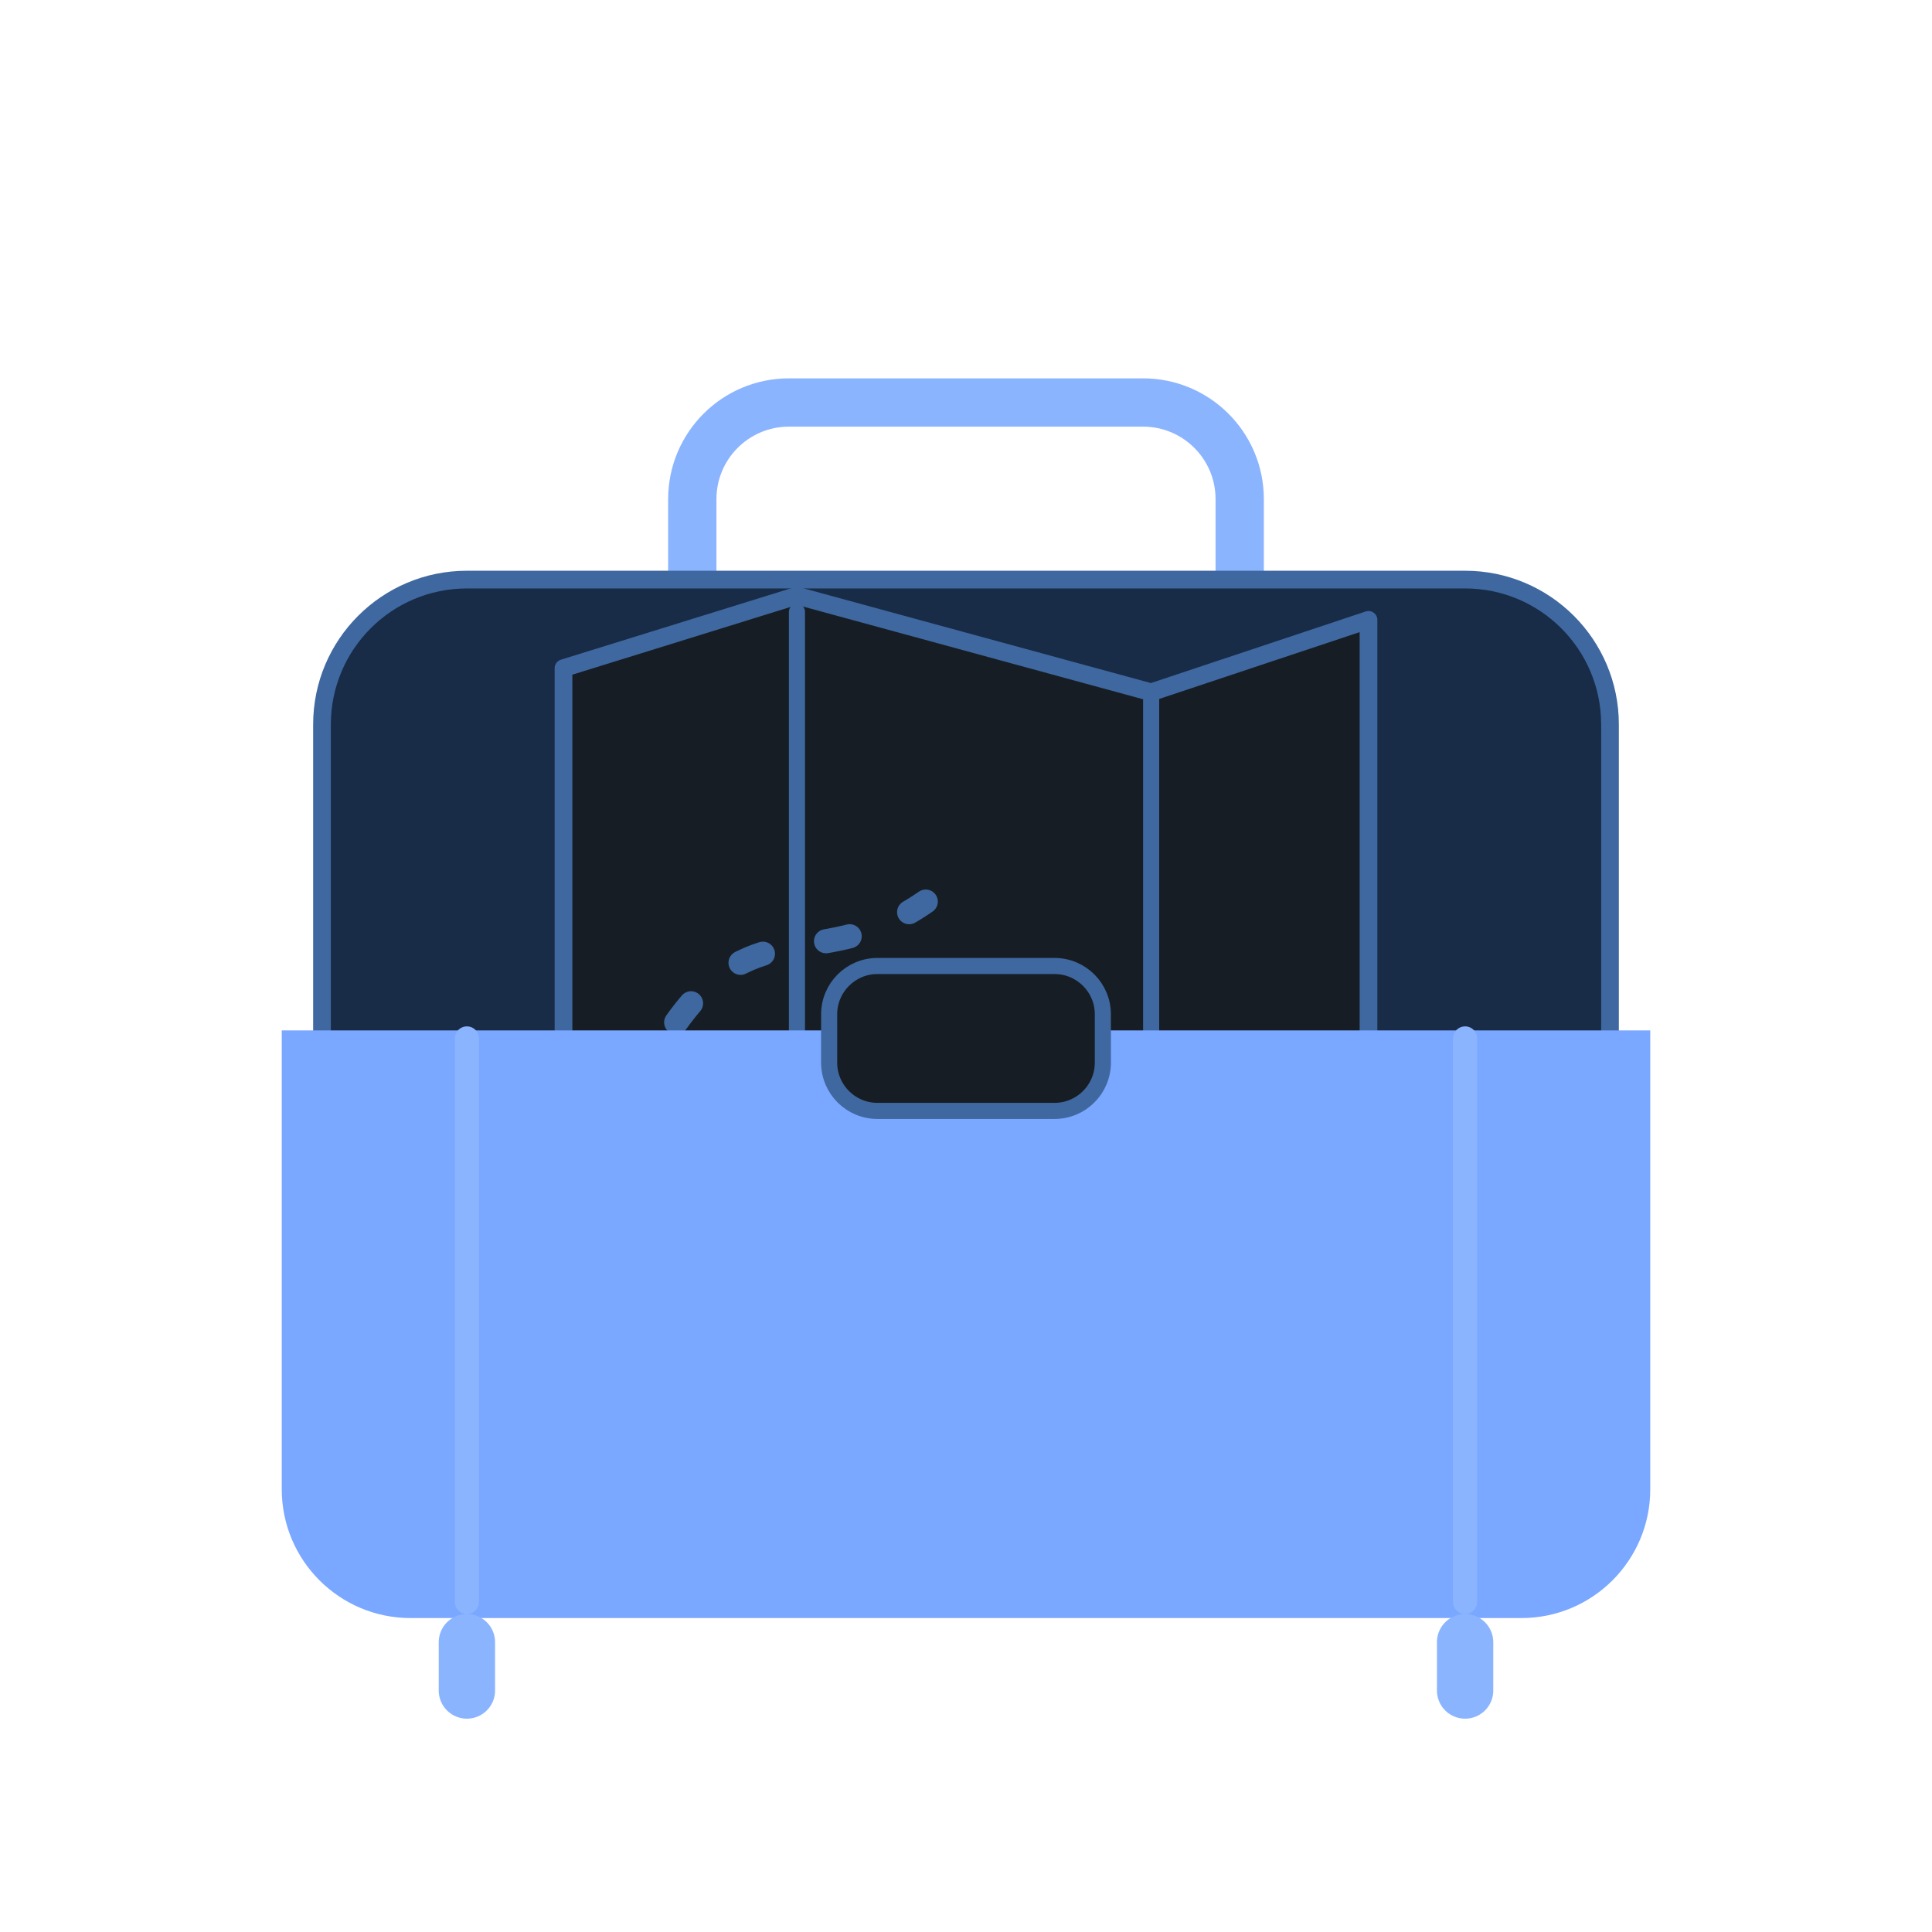
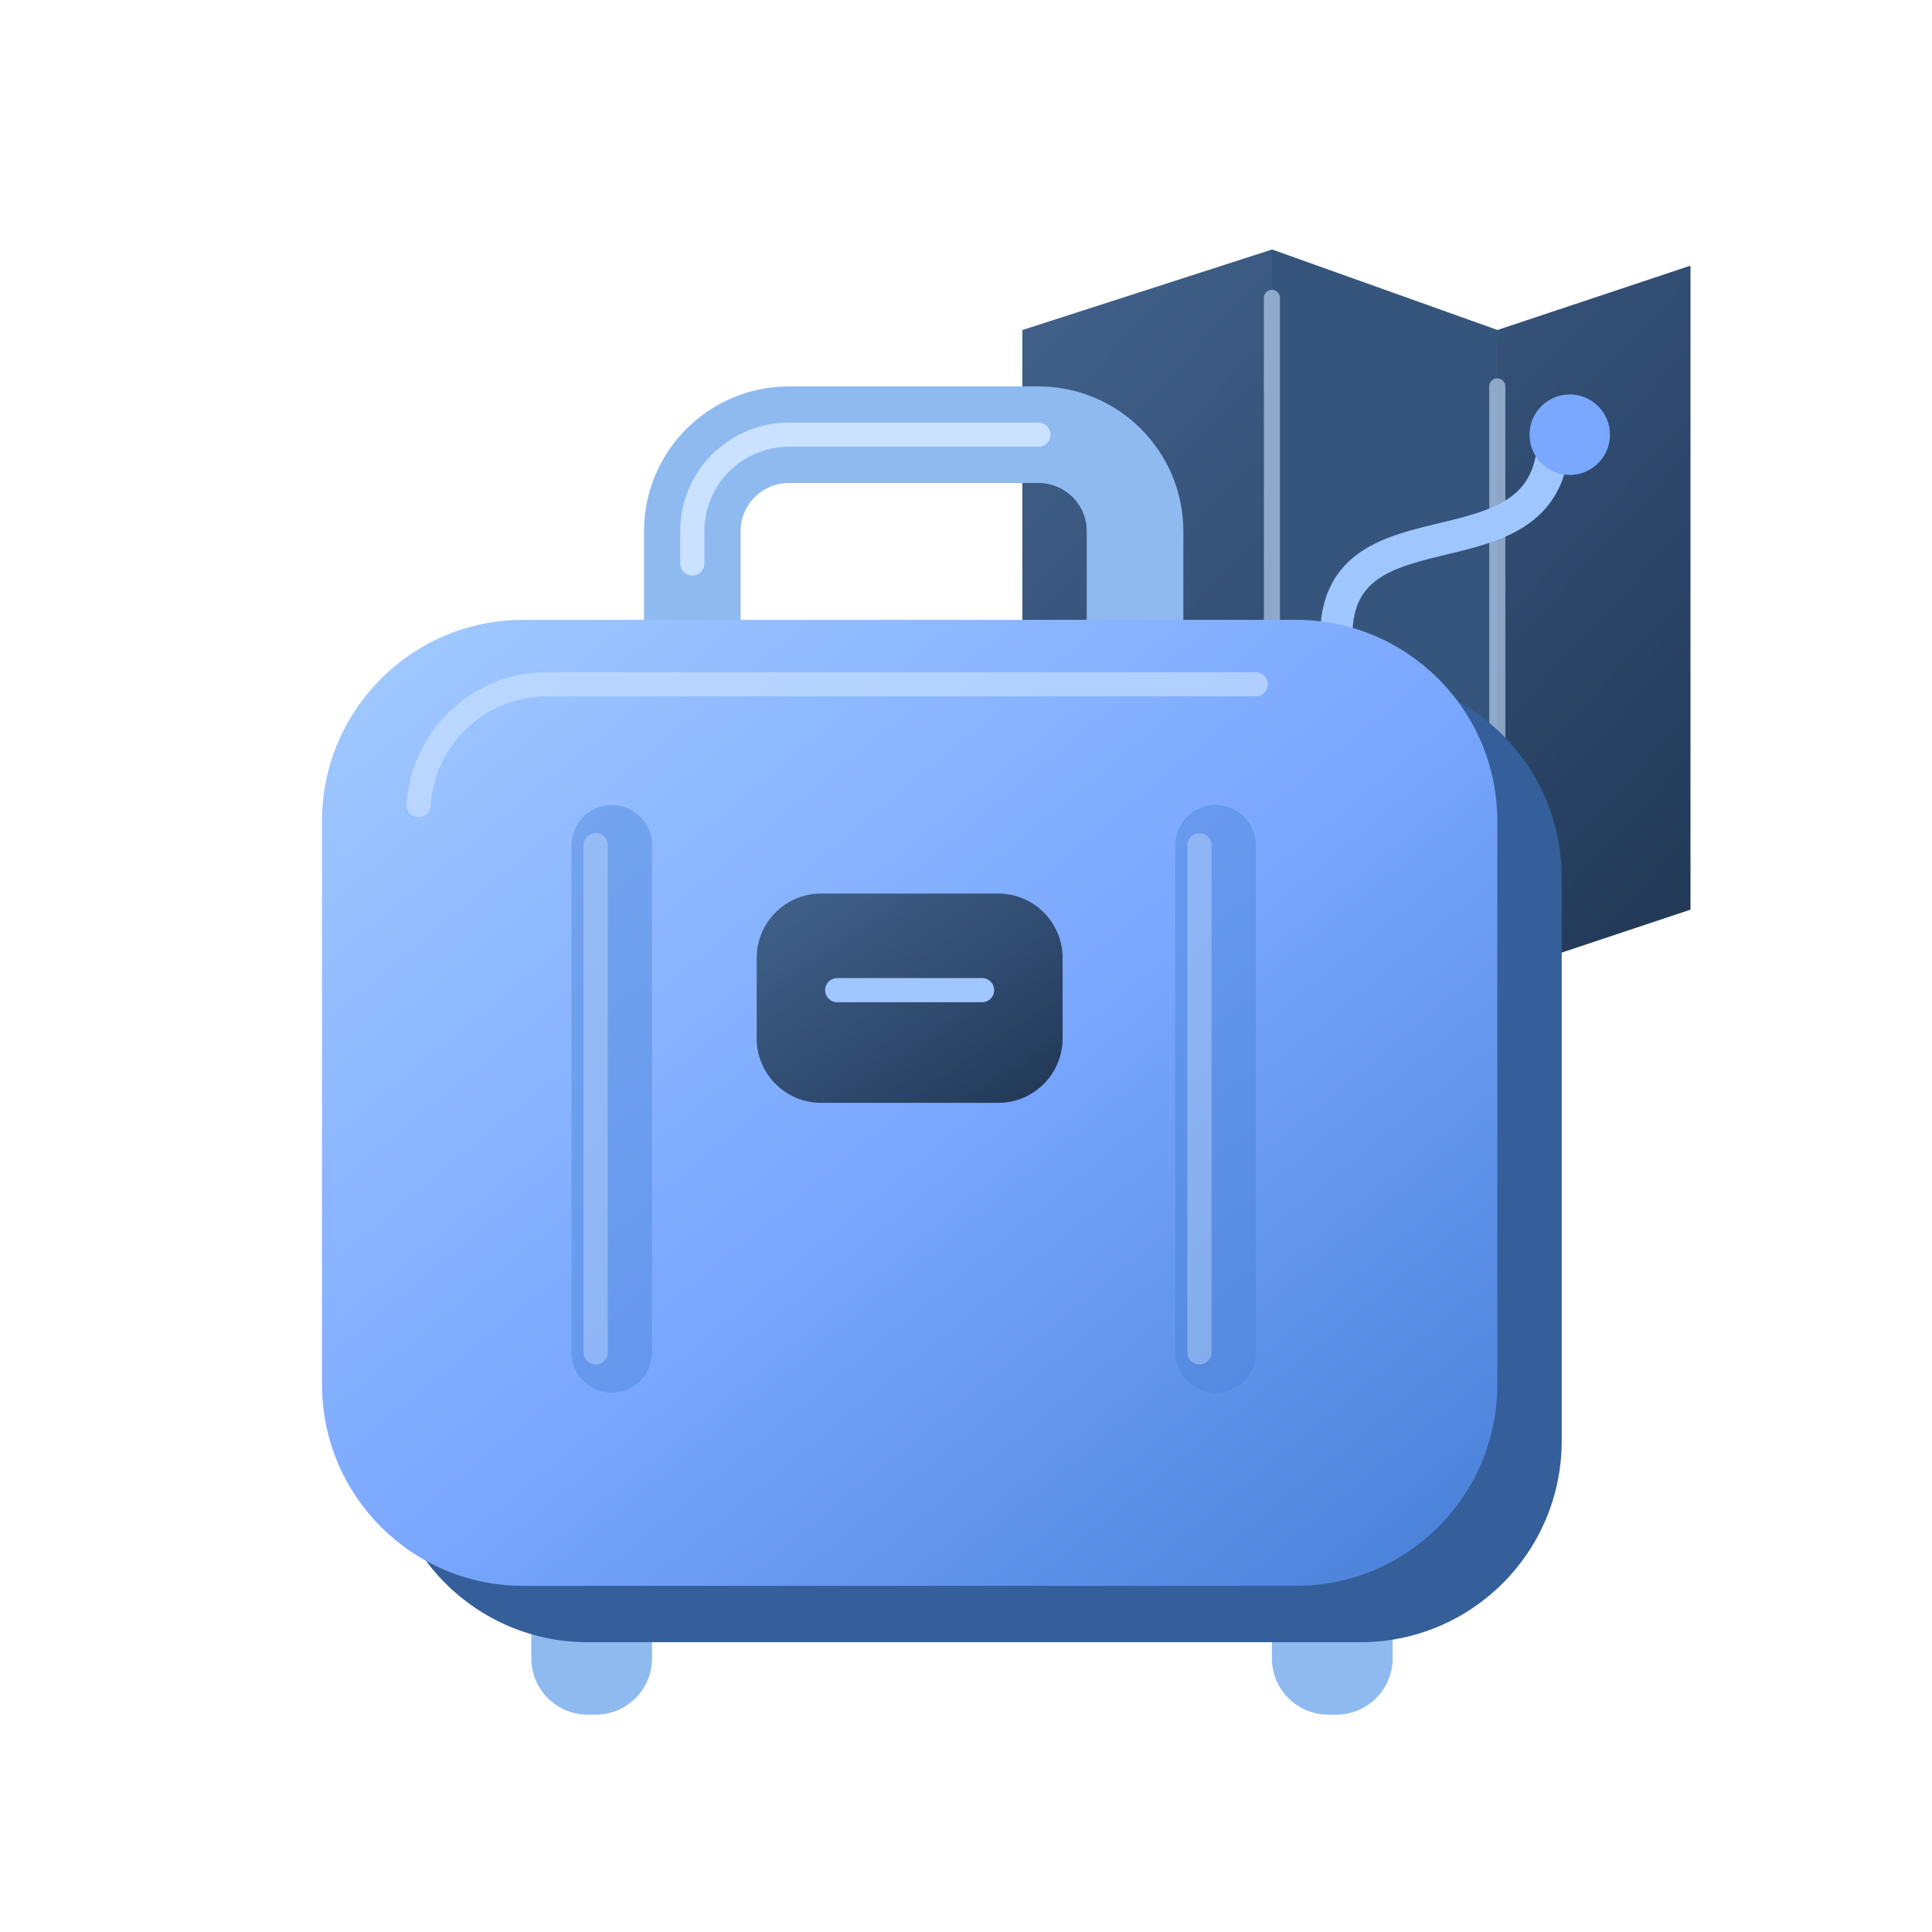
- <svg xmlns="http://www.w3.org/2000/svg" width="240" height="240" viewBox="0 0 240 240">
+ <svg xmlns="http://www.w3.org/2000/svg" width="240" height="240" viewBox="0 0 240 240" fill="none">
+   <defs>
+     <linearGradient id="blue" x1="0" y1="0" x2="1" y2="1">
+       <stop stop-color="#A3CBFF" />
+       <stop offset=".52" stop-color="#7AA7FF" />
+       <stop offset="1" stop-color="#477FD6" />
+     </linearGradient>
+     <linearGradient id="paper" x1="0" y1="0" x2="1" y2="1">
+       <stop stop-color="#42628C" />
+       <stop offset=".7" stop-color="#2B4568" />
+       <stop offset="1" stop-color="#203653" />
+     </linearGradient>
+   </defs>
  <g stroke-linecap="round" stroke-linejoin="round">
-     <path d="M86 71v-9a12 12 0 0 1 12-12h44a12 12 0 0 1 12 12v9" stroke="#8BB4FF" stroke-width="6" fill="none" />
-     <rect x="40" y="72" width="160" height="113" rx="18" fill="#182B47" stroke="#3E689F" stroke-width="2.2" />
-     <path d="m70 83 29-9 44 12 27-9v73l-27 9-44-12-29 9Z" fill="#171D24" stroke="#3E689F" stroke-width="2.2" />
-     <path d="M99 76v70m44-59v71" stroke="#3E689F" stroke-width="2" />
-     <path d="M84 127c10-14 18-6 31-15" stroke="#3E689F" stroke-width="3" stroke-dasharray="3 8" fill="none" />
-     <path d="M35 128h170v57a16 16 0 0 1-16 16H51a16 16 0 0 1-16-16Z" fill="#7AA7FF" />
-     <path d="M58 129v70m124-70v70" stroke="#8BB4FF" stroke-width="3" />
-     <rect x="103" y="120" width="34" height="18" rx="6" fill="#171D24" stroke="#3E689F" stroke-width="2" />
-     <path d="M58 204v6m124-6v6" stroke="#8BB4FF" stroke-width="7" />
+     <path d="m127 41 31-10 28 10 24-8v80l-24 8-28-10-31 10Z" fill="url(#paper)" />
+     <path d="m158 31 28 10v80l-28-10Z" fill="#36557C" />
+     <path d="M158 37v66m28-55v65" stroke="#CAE1FF" stroke-width="2" stroke-opacity=".6" />
+     <path d="M166 79c0-18 27-6 27-25" fill="none" stroke="#9FC6FF" stroke-width="4" />
+     <circle cx="195" cy="54" r="5" fill="#7AA7FF" />
+     <rect x="66" y="193" width="15" height="20" rx="7" fill="#8EBAF0" />
+     <rect x="158" y="193" width="15" height="20" rx="7" fill="#8EBAF0" />
+     <path d="M86 81V66a12 12 0 0 1 12-12h31a12 12 0 0 1 12 12v15" fill="none" stroke="#8EBAF0" stroke-width="12" />
+     <path d="M86 70v-4a12 12 0 0 1 12-12h31" fill="none" stroke="#CAE1FF" stroke-width="3" />
+     <rect x="48" y="84" width="146" height="120" rx="25" fill="#345F9A" />
+     <rect x="40" y="77" width="146" height="120" rx="25" fill="url(#blue)" />
+     <path d="M52 100a16 16 0 0 1 16-15h88" fill="none" stroke="#CAE1FF" stroke-width="3" stroke-opacity=".65" />
+     <path d="M76 105v63m75-63v63" fill="none" stroke="#477FD6" stroke-width="10" stroke-opacity=".4" />
+     <path d="M74 105v63m75-63v63" fill="none" stroke="#CAE1FF" stroke-width="3" stroke-opacity=".4" />
+     <rect x="94" y="111" width="38" height="26" rx="8" fill="url(#paper)" />
+     <path d="M104 123h18" stroke="#9FC6FF" stroke-width="3" />
  </g>
</svg>
